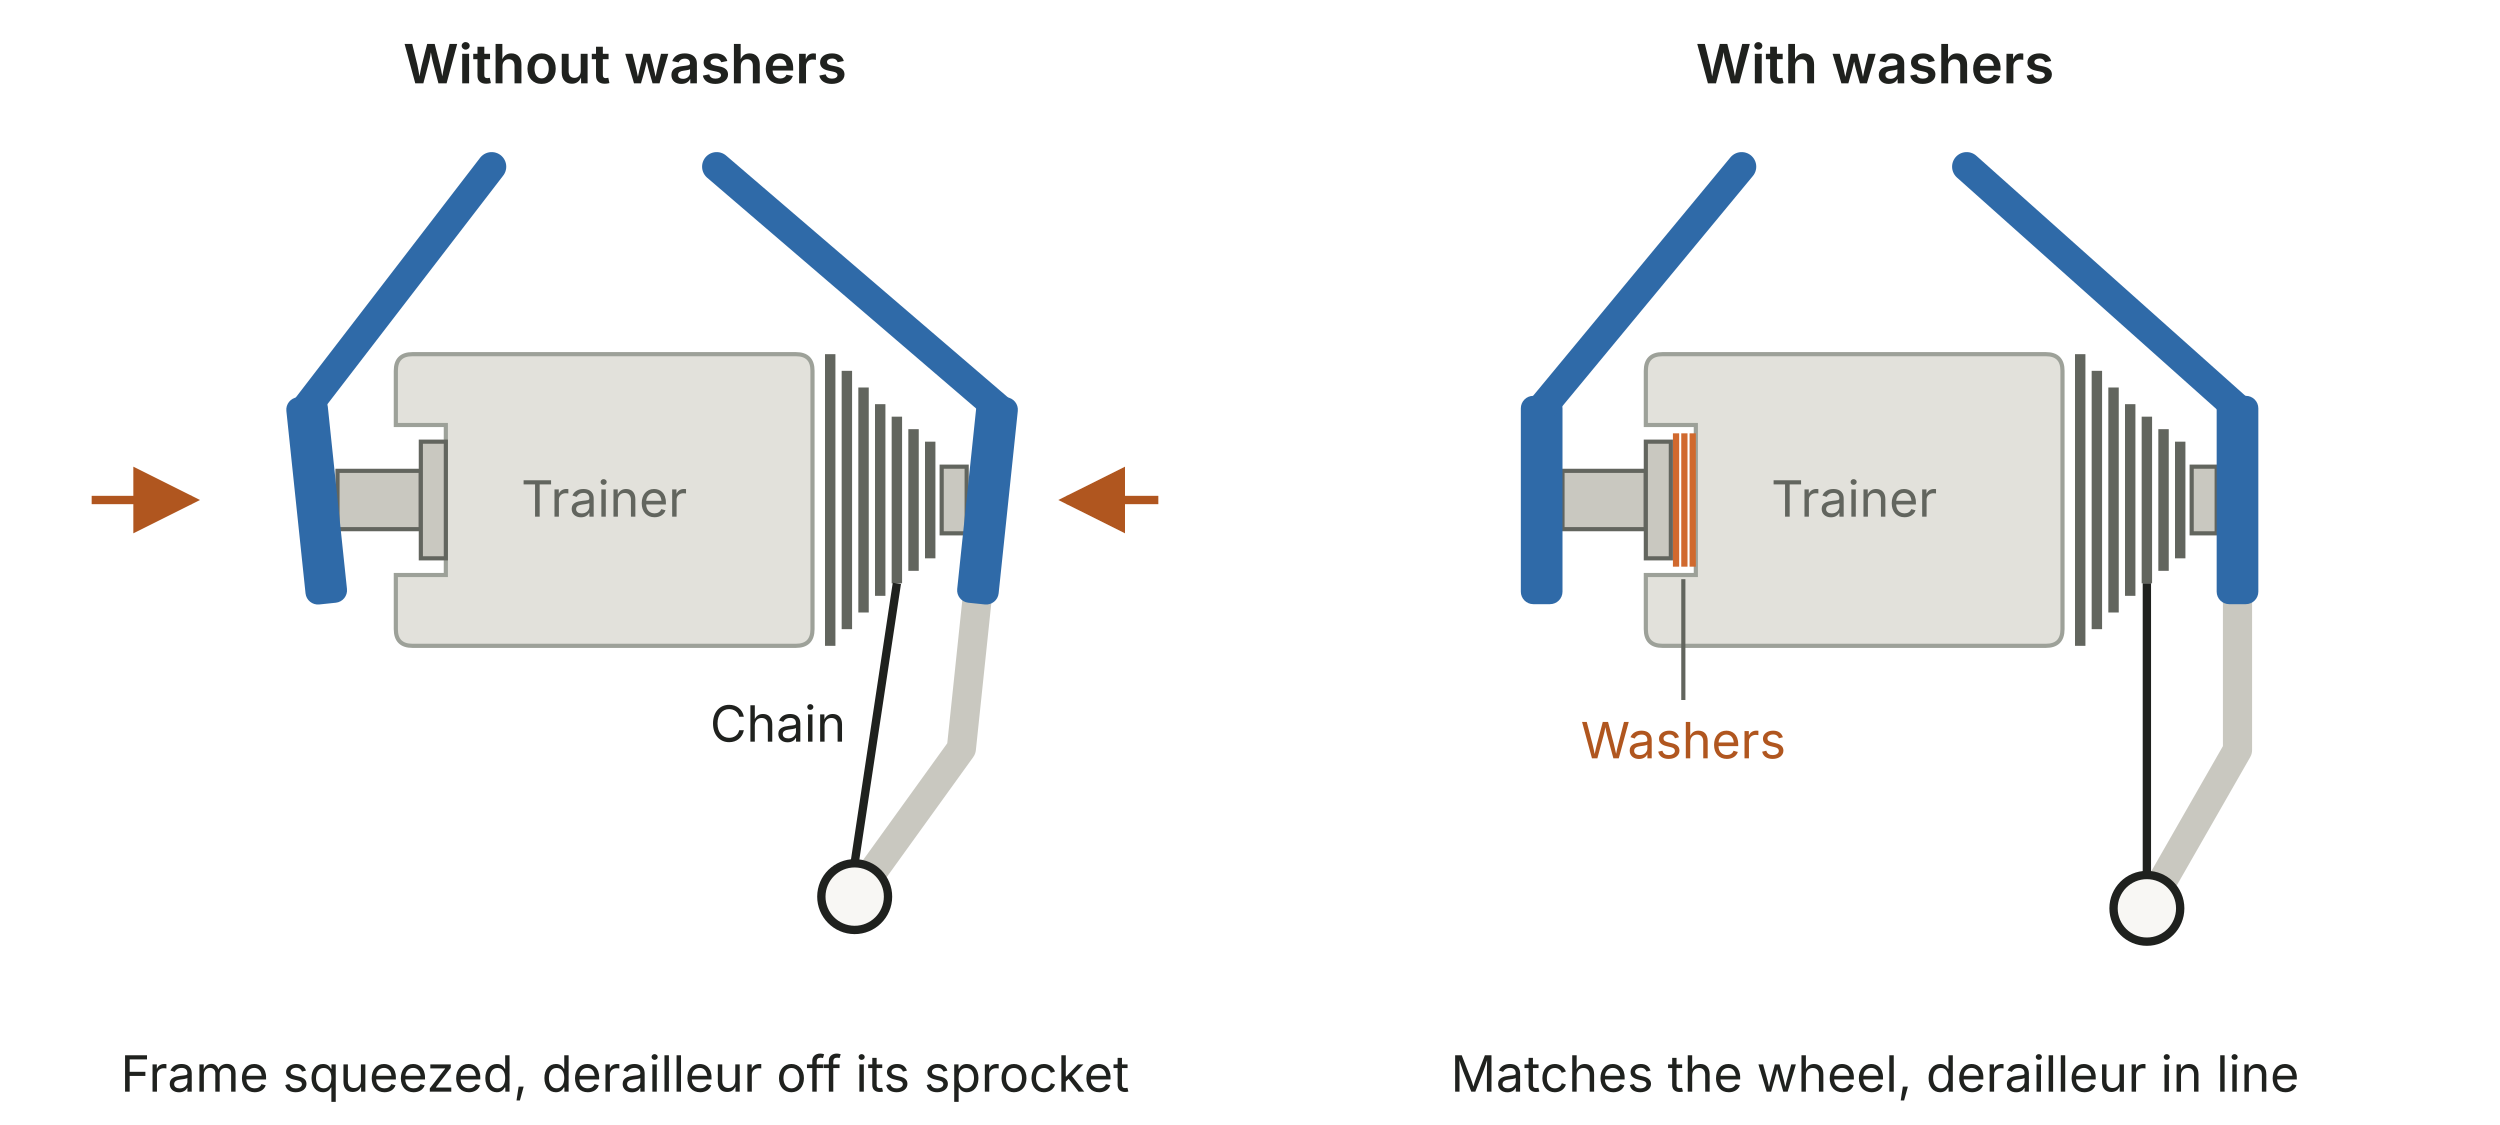
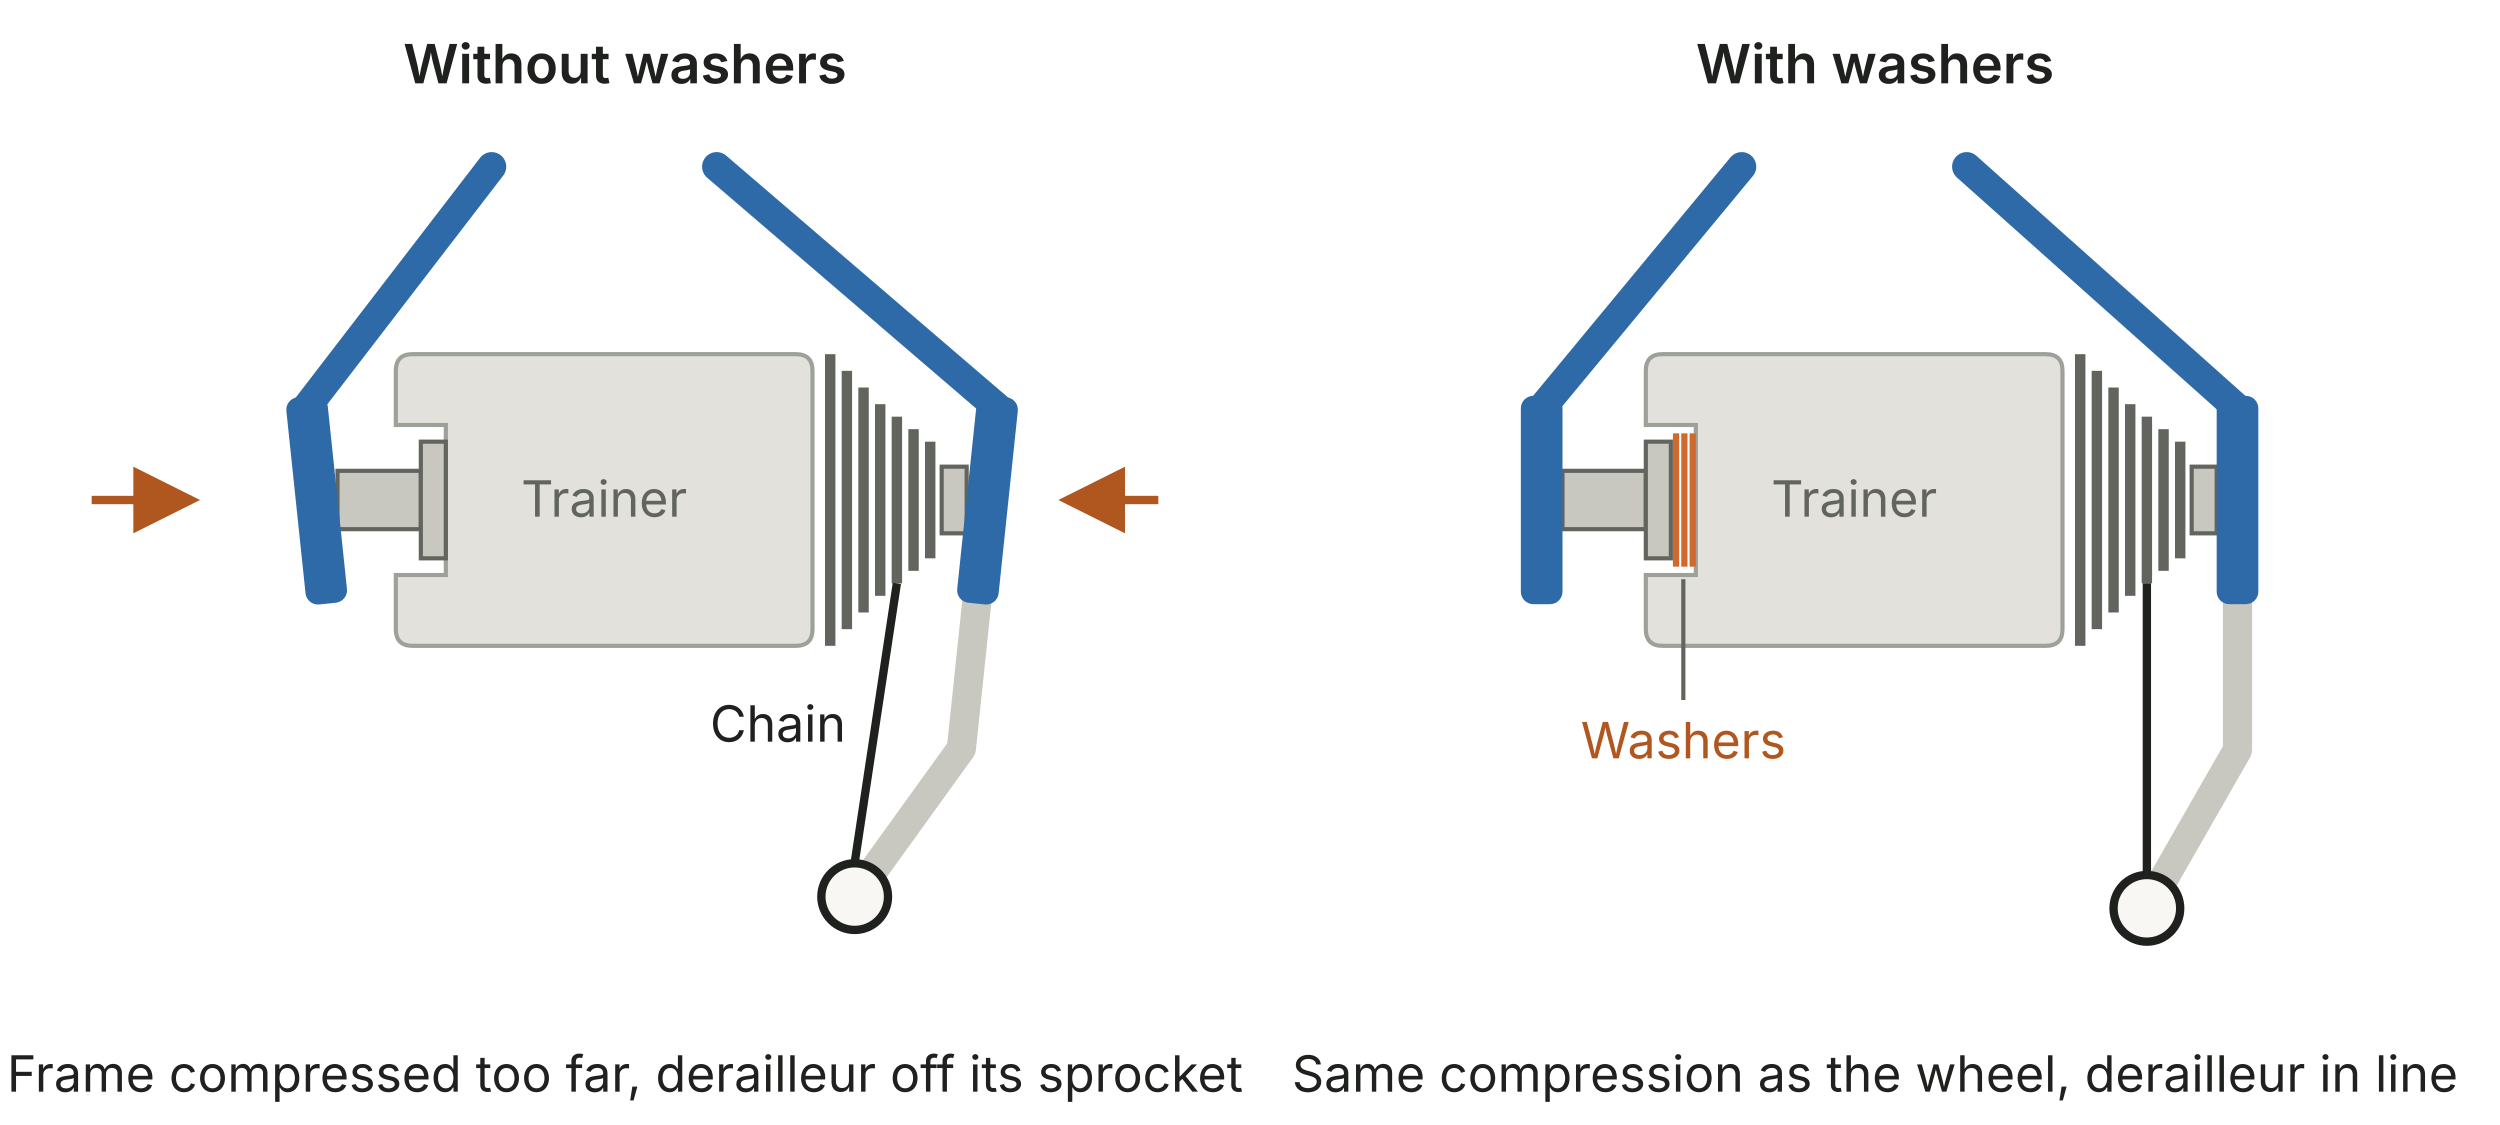
<svg xmlns="http://www.w3.org/2000/svg" viewBox="0 0 600 270" role="img" aria-labelledby="t d">
  <style>
    text { font-family: -apple-system, BlinkMacSystemFont, "Segoe UI", sans-serif; font-size: 13px; }
    .small { font-size: 12px; }
    .ink { fill: #1f211e; }
    .muted { fill: #62655e; }
    .trainer { fill: #e2e1db; stroke: #9da199; }
    .part { fill: #c9c8c0; stroke: #62655e; }
    .cog { fill: #62655e; }
    .bike { fill: #2f6aa8; }
    .stay { stroke: #2f6aa8; }
    .mech { fill: #f8f7f4; stroke: #1f211e; }
    .washer { fill: #d0692e; }
    .washer-t { fill: #b0561f; }
    .chain { stroke: #1f211e; }
    .cage { stroke: #c9c8c0; }
    .lead { stroke: #62655e; }
    .arrow { stroke: #b0561f; }
    .arrow-head { fill: #b0561f; }
    @media (prefers-color-scheme: dark) {
      .ink { fill: #e9e8e2; }
      .muted { fill: #9da199; }
      .trainer { fill: #2e312d; stroke: #62655e; }
      .part { fill: #4a4d47; stroke: #9da199; }
      .cog { fill: #9da199; }
      .bike { fill: #4a8ad6; }
      .stay { stroke: #4a8ad6; }
      .mech { fill: #181a18; stroke: #e9e8e2; }
      .washer { fill: #dc6e35; }
      .washer-t { fill: #dc6e35; }
      .chain { stroke: #e9e8e2; }
      .cage { stroke: #4a4d47; }
      .lead { stroke: #9da199; }
      .arrow { stroke: #dc6e35; }
      .arrow-head { fill: #dc6e35; }
    }
  </style>
  <defs>
    <g id="trainer">
      <path class="trainer" d="M99,85 H191 Q195,85 195,89 V151 Q195,155 191,155 H99 Q95,155 95,151 V138 H107 V102 H95 V89 Q95,85 99,85 Z" />
      <text class="muted small" x="145" y="124" text-anchor="middle">Trainer</text>
      <g class="cog">
        <rect x="198" y="85" width="2.5" height="70" />
        <rect x="202" y="89" width="2.5" height="62" />
        <rect x="206" y="93" width="2.5" height="54" />
        <rect x="210" y="97" width="2.5" height="46" />
        <rect x="214" y="100" width="2.5" height="40" />
        <rect x="218" y="103" width="2.5" height="34" />
        <rect x="222" y="106" width="2.5" height="28" />
      </g>
      <rect class="part" x="226" y="112" width="6" height="16" />
    </g>
    <g id="drive-side">
      <polyline class="cage" points="237,140 237,180 215.25,218" fill="none" stroke-width="7" stroke-linecap="round" stroke-linejoin="round" />
      <rect class="bike" x="232" y="95" width="10" height="50" rx="3" />
      <circle class="mech" cx="215.25" cy="218" r="8" stroke-width="2" />
    </g>
    <rect id="nds-dropout" class="bike" x="0" y="95" width="10" height="50" rx="3" />
    <g id="adapter">
      <rect class="part" x="0" y="113" width="20" height="14" />
      <rect class="part" x="20" y="106" width="6" height="28" />
    </g>
    <marker id="head" viewBox="0 0 8 8" refX="7" refY="4" markerWidth="8" markerHeight="8" orient="auto">
      <path class="arrow-head" d="M0,0 L8,4 L0,8 z" />
    </marker>
  </defs>
  <g>
    <text class="ink" x="150" y="20" text-anchor="middle" font-weight="600">Without washers</text>
    <use href="#trainer" />
    <use href="#adapter" x="81" />
    <g transform="rotate(-6 76 120)">
      <use href="#nds-dropout" x="71" />
    </g>
    <line class="chain" x1="215.25" y1="140" x2="205.1" y2="207.2" stroke-width="2" />
    <text class="ink small" x="203" y="178" text-anchor="end">Chain</text>
    <g transform="rotate(6 237 120)">
      <use href="#drive-side" />
    </g>
    <g class="stay" stroke-width="7" stroke-linecap="round">
      <line x1="118" y1="40" x2="73.4" y2="98" />
      <line x1="172" y1="40" x2="239.6" y2="98" />
    </g>
    <g class="arrow" stroke-width="2" marker-end="url(#head)">
      <line x1="22" y1="120" x2="46" y2="120" />
      <line x1="278" y1="120" x2="256" y2="120" />
    </g>
-     <text class="ink small" x="150" y="262" text-anchor="middle">Frame squeezed, derailleur off its sprocket</text>
+     <text class="ink small" x="150" y="262" text-anchor="middle">Frame compressed too far, derailleur off its sprocket</text>
  </g>
  <g transform="translate(300 0)">
    <text class="ink" x="150" y="20" text-anchor="middle" font-weight="600">With washers</text>
    <use href="#trainer" />
    <g class="washer">
      <rect x="101.5" y="104" width="1.5" height="32" />
      <rect x="103.5" y="104" width="1.5" height="32" />
      <rect x="105.5" y="104" width="1.5" height="32" />
    </g>
    <use href="#adapter" x="75" />
    <use href="#nds-dropout" x="65" />
    <line class="chain" x1="215.25" y1="140" x2="215.25" y2="210" stroke-width="2" />
    <use href="#drive-side" />
    <g class="stay" stroke-width="7" stroke-linecap="round">
      <line x1="118" y1="40" x2="70" y2="98" />
      <line x1="172" y1="40" x2="237" y2="98" />
    </g>
    <line class="lead" x1="104" y1="139" x2="104" y2="168" stroke-width="1" />
    <text class="washer-t small" x="104" y="182" text-anchor="middle">Washers</text>
-     <text class="ink small" x="150" y="262" text-anchor="middle">Matches the wheel, derailleur in line</text>
+     <text class="ink small" x="150" y="262" text-anchor="middle">Same compression as the wheel, derailleur in line</text>
  </g>
</svg>
